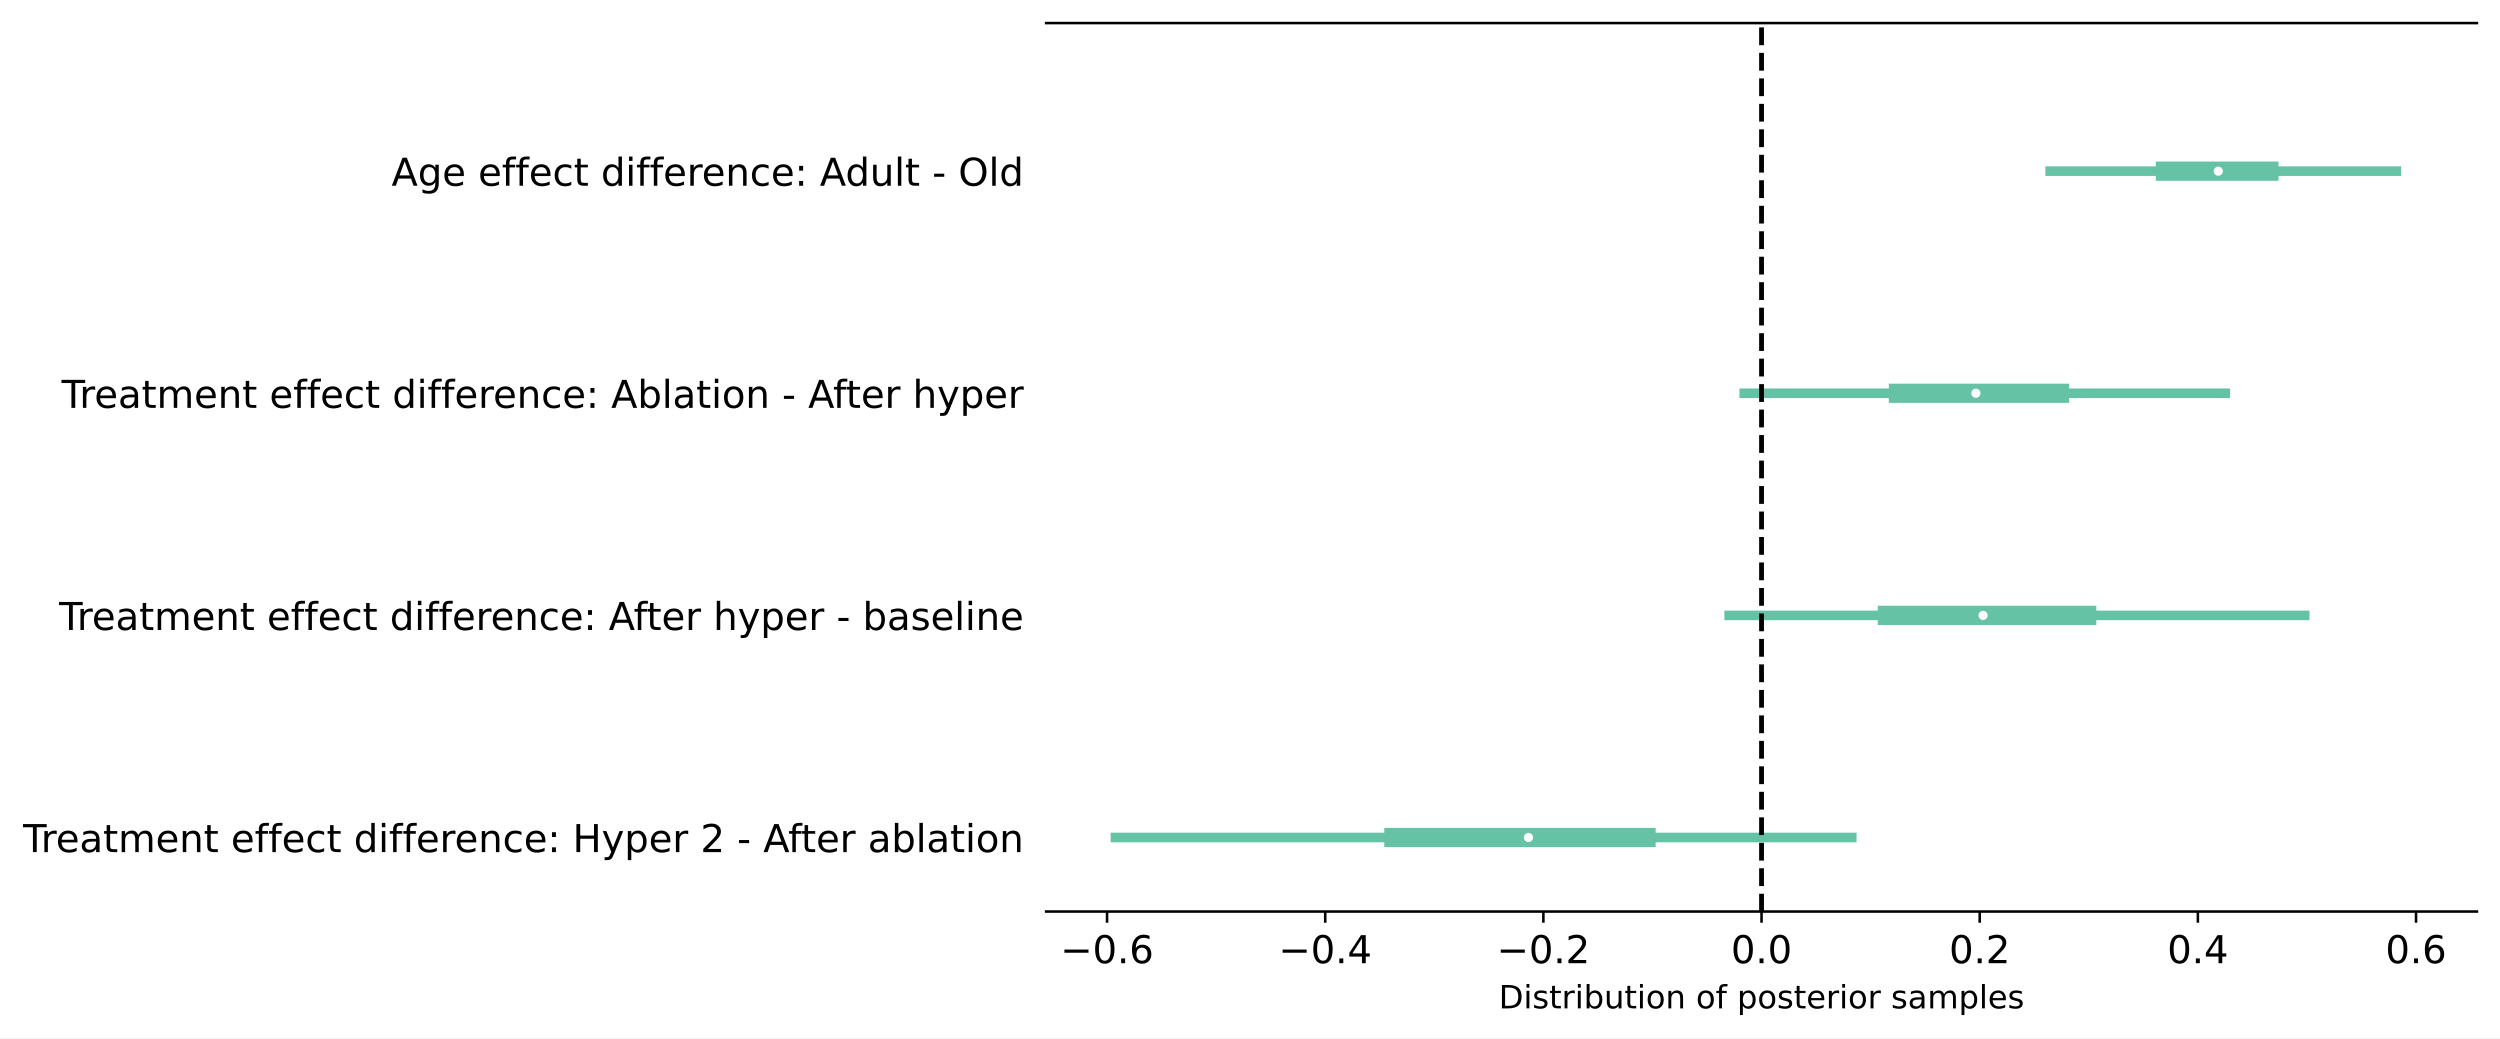
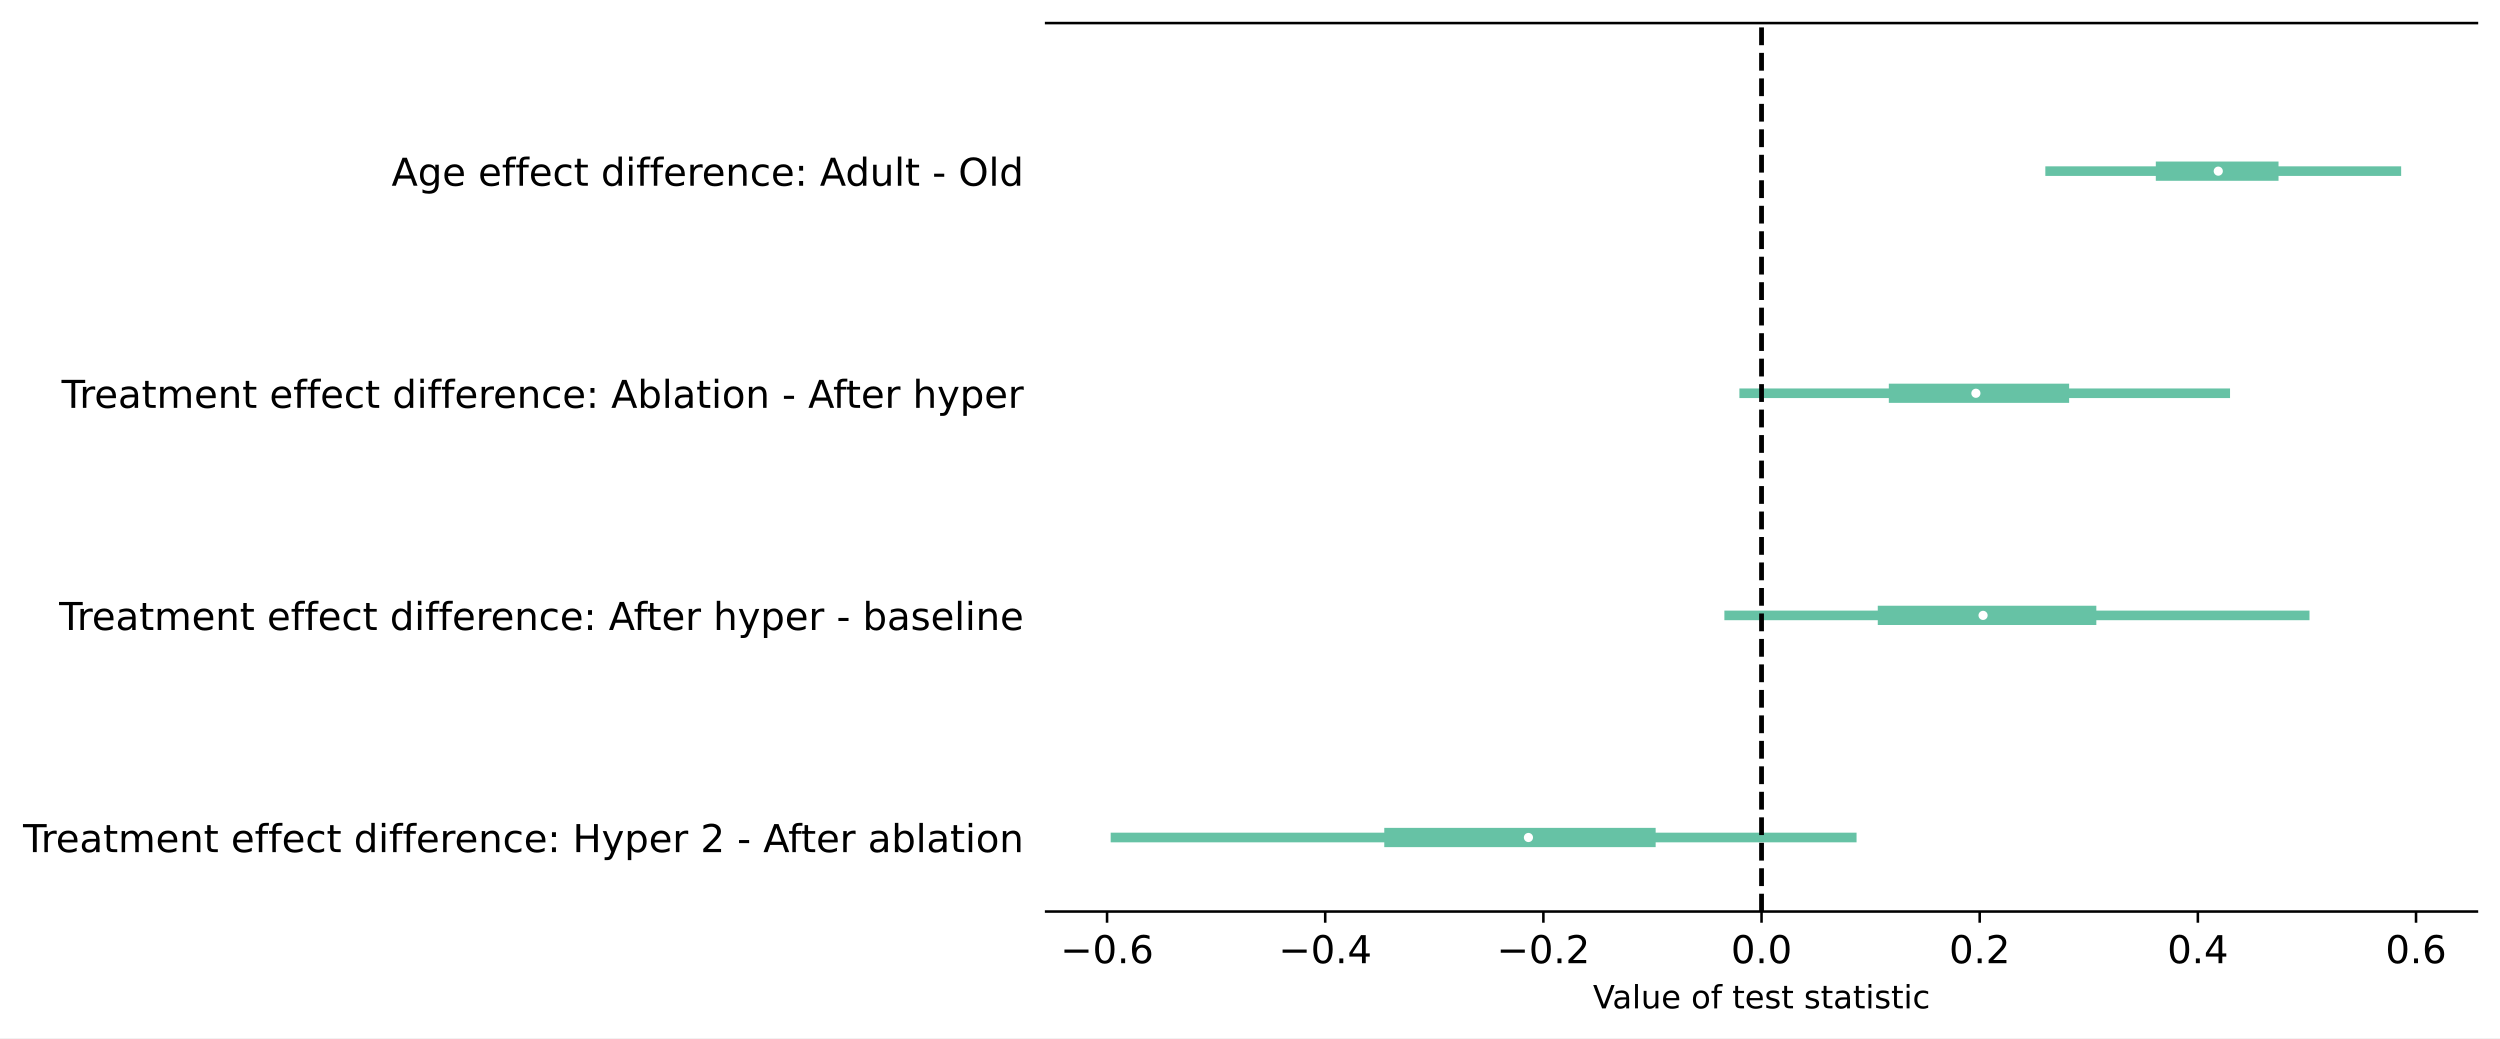
<svg xmlns="http://www.w3.org/2000/svg" xmlns:xlink="http://www.w3.org/1999/xlink" width="780.003pt" height="323.892pt" viewBox="0 0 780.003 323.892" version="1.1">
  <defs>
    <style type="text/css">*{stroke-linejoin: round; stroke-linecap: butt}</style>
  </defs>
  <g id="figure_1">
    <g id="patch_1">
      <path d="M 0 323.892  L 780.003 323.892  L 780.003 0  L 0 0  z " style="fill: #ffffff" />
    </g>
    <g id="axes_1">
      <g id="patch_2">
        <path d="M 326.402 284.4  L 772.803 284.4  L 772.803 7.2  L 326.402 7.2  z " style="fill: #ffffff" />
      </g>
      <g id="matplotlib.axis_1">
        <g id="xtick_1">
          <g id="line2d_1">
            <defs>
-               <path id="m9d362650ae" d="M 0 0  L 0 3.5  " style="stroke: #000000; stroke-width: 0.8" />
+               <path id="m3aaa04920e" d="M 0 0  L 0 3.5  " style="stroke: #000000; stroke-width: 0.8" />
            </defs>
            <g>
-               <use xlink:href="#m9d362650ae" x="345.402" y="284.4" style="stroke: #000000; stroke-width: 0.8" />
+               <use xlink:href="#m3aaa04920e" x="345.402" y="284.4" style="stroke: #000000; stroke-width: 0.8" />
            </g>
          </g>
          <g id="text_1">
            <g transform="translate(330.8319 300.5181) scale(0.12 -0.12)">
              <defs>
                <path id="DejaVuSans-2212" d="M 678 2272  L 4684 2272  L 4684 1741  L 678 1741  L 678 2272  z " transform="scale(0.015625)" />
                <path id="DejaVuSans-30" d="M 2034 4250  Q 1547 4250 1301 3770  Q 1056 3291 1056 2328  Q 1056 1369 1301 889  Q 1547 409 2034 409  Q 2525 409 2770 889  Q 3016 1369 3016 2328  Q 3016 3291 2770 3770  Q 2525 4250 2034 4250  z M 2034 4750  Q 2819 4750 3233 4129  Q 3647 3509 3647 2328  Q 3647 1150 3233 529  Q 2819 -91 2034 -91  Q 1250 -91 836 529  Q 422 1150 422 2328  Q 422 3509 836 4129  Q 1250 4750 2034 4750  z " transform="scale(0.015625)" />
                <path id="DejaVuSans-2e" d="M 684 794  L 1344 794  L 1344 0  L 684 0  L 684 794  z " transform="scale(0.015625)" />
                <path id="DejaVuSans-36" d="M 2113 2584  Q 1688 2584 1439 2293  Q 1191 2003 1191 1497  Q 1191 994 1439 701  Q 1688 409 2113 409  Q 2538 409 2786 701  Q 3034 994 3034 1497  Q 3034 2003 2786 2293  Q 2538 2584 2113 2584  z M 3366 4563  L 3366 3988  Q 3128 4100 2886 4159  Q 2644 4219 2406 4219  Q 1781 4219 1451 3797  Q 1122 3375 1075 2522  Q 1259 2794 1537 2939  Q 1816 3084 2150 3084  Q 2853 3084 3261 2657  Q 3669 2231 3669 1497  Q 3669 778 3244 343  Q 2819 -91 2113 -91  Q 1303 -91 875 529  Q 447 1150 447 2328  Q 447 3434 972 4092  Q 1497 4750 2381 4750  Q 2619 4750 2861 4703  Q 3103 4656 3366 4563  z " transform="scale(0.015625)" />
              </defs>
              <use xlink:href="#DejaVuSans-2212" />
              <use xlink:href="#DejaVuSans-30" x="83.789" />
              <use xlink:href="#DejaVuSans-2e" x="147.412" />
              <use xlink:href="#DejaVuSans-36" x="179.199" />
            </g>
          </g>
        </g>
        <g id="xtick_2">
          <g id="line2d_2">
            <g>
-               <use xlink:href="#m9d362650ae" x="413.469" y="284.4" style="stroke: #000000; stroke-width: 0.8" />
+               <use xlink:href="#m3aaa04920e" x="413.469" y="284.4" style="stroke: #000000; stroke-width: 0.8" />
            </g>
          </g>
          <g id="text_2">
            <g transform="translate(398.8989 300.5181) scale(0.12 -0.12)">
              <defs>
                <path id="DejaVuSans-34" d="M 2419 4116  L 825 1625  L 2419 1625  L 2419 4116  z M 2253 4666  L 3047 4666  L 3047 1625  L 3713 1625  L 3713 1100  L 3047 1100  L 3047 0  L 2419 0  L 2419 1100  L 313 1100  L 313 1709  L 2253 4666  z " transform="scale(0.015625)" />
              </defs>
              <use xlink:href="#DejaVuSans-2212" />
              <use xlink:href="#DejaVuSans-30" x="83.789" />
              <use xlink:href="#DejaVuSans-2e" x="147.412" />
              <use xlink:href="#DejaVuSans-34" x="179.199" />
            </g>
          </g>
        </g>
        <g id="xtick_3">
          <g id="line2d_3">
            <g>
-               <use xlink:href="#m9d362650ae" x="481.536" y="284.4" style="stroke: #000000; stroke-width: 0.8" />
+               <use xlink:href="#m3aaa04920e" x="481.536" y="284.4" style="stroke: #000000; stroke-width: 0.8" />
            </g>
          </g>
          <g id="text_3">
            <g transform="translate(466.9659 300.5181) scale(0.12 -0.12)">
              <defs>
                <path id="DejaVuSans-32" d="M 1228 531  L 3431 531  L 3431 0  L 469 0  L 469 531  Q 828 903 1448 1529  Q 2069 2156 2228 2338  Q 2531 2678 2651 2914  Q 2772 3150 2772 3378  Q 2772 3750 2511 3984  Q 2250 4219 1831 4219  Q 1534 4219 1204 4116  Q 875 4013 500 3803  L 500 4441  Q 881 4594 1212 4672  Q 1544 4750 1819 4750  Q 2544 4750 2975 4387  Q 3406 4025 3406 3419  Q 3406 3131 3298 2873  Q 3191 2616 2906 2266  Q 2828 2175 2409 1742  Q 1991 1309 1228 531  z " transform="scale(0.015625)" />
              </defs>
              <use xlink:href="#DejaVuSans-2212" />
              <use xlink:href="#DejaVuSans-30" x="83.789" />
              <use xlink:href="#DejaVuSans-2e" x="147.412" />
              <use xlink:href="#DejaVuSans-32" x="179.199" />
            </g>
          </g>
        </g>
        <g id="xtick_4">
          <g id="line2d_4">
            <g>
-               <use xlink:href="#m9d362650ae" x="549.602" y="284.4" style="stroke: #000000; stroke-width: 0.8" />
+               <use xlink:href="#m3aaa04920e" x="549.602" y="284.4" style="stroke: #000000; stroke-width: 0.8" />
            </g>
          </g>
          <g id="text_4">
            <g transform="translate(540.0606 300.5181) scale(0.12 -0.12)">
              <use xlink:href="#DejaVuSans-30" />
              <use xlink:href="#DejaVuSans-2e" x="63.623" />
              <use xlink:href="#DejaVuSans-30" x="95.41" />
            </g>
          </g>
        </g>
        <g id="xtick_5">
          <g id="line2d_5">
            <g>
-               <use xlink:href="#m9d362650ae" x="617.669" y="284.4" style="stroke: #000000; stroke-width: 0.8" />
+               <use xlink:href="#m3aaa04920e" x="617.669" y="284.4" style="stroke: #000000; stroke-width: 0.8" />
            </g>
          </g>
          <g id="text_5">
            <g transform="translate(608.1276 300.5181) scale(0.12 -0.12)">
              <use xlink:href="#DejaVuSans-30" />
              <use xlink:href="#DejaVuSans-2e" x="63.623" />
              <use xlink:href="#DejaVuSans-32" x="95.41" />
            </g>
          </g>
        </g>
        <g id="xtick_6">
          <g id="line2d_6">
            <g>
-               <use xlink:href="#m9d362650ae" x="685.736" y="284.4" style="stroke: #000000; stroke-width: 0.8" />
+               <use xlink:href="#m3aaa04920e" x="685.736" y="284.4" style="stroke: #000000; stroke-width: 0.8" />
            </g>
          </g>
          <g id="text_6">
            <g transform="translate(676.1945 300.5181) scale(0.12 -0.12)">
              <use xlink:href="#DejaVuSans-30" />
              <use xlink:href="#DejaVuSans-2e" x="63.623" />
              <use xlink:href="#DejaVuSans-34" x="95.41" />
            </g>
          </g>
        </g>
        <g id="xtick_7">
          <g id="line2d_7">
            <g>
-               <use xlink:href="#m9d362650ae" x="753.803" y="284.4" style="stroke: #000000; stroke-width: 0.8" />
+               <use xlink:href="#m3aaa04920e" x="753.803" y="284.4" style="stroke: #000000; stroke-width: 0.8" />
            </g>
          </g>
          <g id="text_7">
            <g transform="translate(744.2615 300.5181) scale(0.12 -0.12)">
              <use xlink:href="#DejaVuSans-30" />
              <use xlink:href="#DejaVuSans-2e" x="63.623" />
              <use xlink:href="#DejaVuSans-36" x="95.41" />
            </g>
          </g>
        </g>
        <g id="text_8">
-           <g transform="translate(467.6291 314.6122) scale(0.1 -0.1)">
+           <g transform="translate(497.0017 314.6122) scale(0.1 -0.1)">
            <defs>
-               <path id="DejaVuSans-44" d="M 1259 4147  L 1259 519  L 2022 519  Q 2988 519 3436 956  Q 3884 1394 3884 2338  Q 3884 3275 3436 3711  Q 2988 4147 2022 4147  L 1259 4147  z M 628 4666  L 1925 4666  Q 3281 4666 3915 4102  Q 4550 3538 4550 2338  Q 4550 1131 3912 565  Q 3275 0 1925 0  L 628 0  L 628 4666  z " transform="scale(0.015625)" />
+               <path id="DejaVuSans-56" d="M 1831 0  L 50 4666  L 709 4666  L 2188 738  L 3669 4666  L 4325 4666  L 2547 0  L 1831 0  z " transform="scale(0.015625)" />
+               <path id="DejaVuSans-61" d="M 2194 1759  Q 1497 1759 1228 1600  Q 959 1441 959 1056  Q 959 750 1161 570  Q 1363 391 1709 391  Q 2188 391 2477 730  Q 2766 1069 2766 1631  L 2766 1759  L 2194 1759  z M 3341 1997  L 3341 0  L 2766 0  L 2766 531  Q 2569 213 2275 61  Q 1981 -91 1556 -91  Q 1019 -91 701 211  Q 384 513 384 1019  Q 384 1609 779 1909  Q 1175 2209 1959 2209  L 2766 2209  L 2766 2266  Q 2766 2663 2505 2880  Q 2244 3097 1772 3097  Q 1472 3097 1187 3025  Q 903 2953 641 2809  L 641 3341  Q 956 3463 1253 3523  Q 1550 3584 1831 3584  Q 2591 3584 2966 3190  Q 3341 2797 3341 1997  z " transform="scale(0.015625)" />
+               <path id="DejaVuSans-6c" d="M 603 4863  L 1178 4863  L 1178 0  L 603 0  L 603 4863  z " transform="scale(0.015625)" />
+               <path id="DejaVuSans-75" d="M 544 1381  L 544 3500  L 1119 3500  L 1119 1403  Q 1119 906 1312 657  Q 1506 409 1894 409  Q 2359 409 2629 706  Q 2900 1003 2900 1516  L 2900 3500  L 3475 3500  L 3475 0  L 2900 0  L 2900 538  Q 2691 219 2414 64  Q 2138 -91 1772 -91  Q 1169 -91 856 284  Q 544 659 544 1381  z M 1991 3584  L 1991 3584  z " transform="scale(0.015625)" />
+               <path id="DejaVuSans-65" d="M 3597 1894  L 3597 1613  L 953 1613  Q 991 1019 1311 708  Q 1631 397 2203 397  Q 2534 397 2845 478  Q 3156 559 3463 722  L 3463 178  Q 3153 47 2828 -22  Q 2503 -91 2169 -91  Q 1331 -91 842 396  Q 353 884 353 1716  Q 353 2575 817 3079  Q 1281 3584 2069 3584  Q 2775 3584 3186 3129  Q 3597 2675 3597 1894  z M 3022 2063  Q 3016 2534 2758 2815  Q 2500 3097 2075 3097  Q 1594 3097 1305 2825  Q 1016 2553 972 2059  L 3022 2063  z " transform="scale(0.015625)" />
+               <path id="DejaVuSans-20" transform="scale(0.015625)" />
+               <path id="DejaVuSans-6f" d="M 1959 3097  Q 1497 3097 1228 2736  Q 959 2375 959 1747  Q 959 1119 1226 758  Q 1494 397 1959 397  Q 2419 397 2687 759  Q 2956 1122 2956 1747  Q 2956 2369 2687 2733  Q 2419 3097 1959 3097  z M 1959 3584  Q 2709 3584 3137 3096  Q 3566 2609 3566 1747  Q 3566 888 3137 398  Q 2709 -91 1959 -91  Q 1206 -91 779 398  Q 353 888 353 1747  Q 353 2609 779 3096  Q 1206 3584 1959 3584  z " transform="scale(0.015625)" />
+               <path id="DejaVuSans-66" d="M 2375 4863  L 2375 4384  L 1825 4384  Q 1516 4384 1395 4259  Q 1275 4134 1275 3809  L 1275 3500  L 2222 3500  L 2222 3053  L 1275 3053  L 1275 0  L 697 0  L 697 3053  L 147 3053  L 147 3500  L 697 3500  L 697 3744  Q 697 4328 969 4595  Q 1241 4863 1831 4863  L 2375 4863  z " transform="scale(0.015625)" />
+               <path id="DejaVuSans-74" d="M 1172 4494  L 1172 3500  L 2356 3500  L 2356 3053  L 1172 3053  L 1172 1153  Q 1172 725 1289 603  Q 1406 481 1766 481  L 2356 481  L 2356 0  L 1766 0  Q 1100 0 847 248  Q 594 497 594 1153  L 594 3053  L 172 3053  L 172 3500  L 594 3500  L 594 4494  L 1172 4494  z " transform="scale(0.015625)" />
+               <path id="DejaVuSans-73" d="M 2834 3397  L 2834 2853  Q 2591 2978 2328 3040  Q 2066 3103 1784 3103  Q 1356 3103 1142 2972  Q 928 2841 928 2578  Q 928 2378 1081 2264  Q 1234 2150 1697 2047  L 1894 2003  Q 2506 1872 2764 1633  Q 3022 1394 3022 966  Q 3022 478 2636 193  Q 2250 -91 1575 -91  Q 1294 -91 989 -36  Q 684 19 347 128  L 347 722  Q 666 556 975 473  Q 1284 391 1588 391  Q 1994 391 2212 530  Q 2431 669 2431 922  Q 2431 1156 2273 1281  Q 2116 1406 1581 1522  L 1381 1569  Q 847 1681 609 1914  Q 372 2147 372 2553  Q 372 3047 722 3315  Q 1072 3584 1716 3584  Q 2034 3584 2315 3537  Q 2597 3491 2834 3397  z " transform="scale(0.015625)" />
              <path id="DejaVuSans-69" d="M 603 3500  L 1178 3500  L 1178 0  L 603 0  L 603 3500  z M 603 4863  L 1178 4863  L 1178 4134  L 603 4134  L 603 4863  z " transform="scale(0.015625)" />
-               <path id="DejaVuSans-73" d="M 2834 3397  L 2834 2853  Q 2591 2978 2328 3040  Q 2066 3103 1784 3103  Q 1356 3103 1142 2972  Q 928 2841 928 2578  Q 928 2378 1081 2264  Q 1234 2150 1697 2047  L 1894 2003  Q 2506 1872 2764 1633  Q 3022 1394 3022 966  Q 3022 478 2636 193  Q 2250 -91 1575 -91  Q 1294 -91 989 -36  Q 684 19 347 128  L 347 722  Q 666 556 975 473  Q 1284 391 1588 391  Q 1994 391 2212 530  Q 2431 669 2431 922  Q 2431 1156 2273 1281  Q 2116 1406 1581 1522  L 1381 1569  Q 847 1681 609 1914  Q 372 2147 372 2553  Q 372 3047 722 3315  Q 1072 3584 1716 3584  Q 2034 3584 2315 3537  Q 2597 3491 2834 3397  z " transform="scale(0.015625)" />
-               <path id="DejaVuSans-74" d="M 1172 4494  L 1172 3500  L 2356 3500  L 2356 3053  L 1172 3053  L 1172 1153  Q 1172 725 1289 603  Q 1406 481 1766 481  L 2356 481  L 2356 0  L 1766 0  Q 1100 0 847 248  Q 594 497 594 1153  L 594 3053  L 172 3053  L 172 3500  L 594 3500  L 594 4494  L 1172 4494  z " transform="scale(0.015625)" />
-               <path id="DejaVuSans-72" d="M 2631 2963  Q 2534 3019 2420 3045  Q 2306 3072 2169 3072  Q 1681 3072 1420 2755  Q 1159 2438 1159 1844  L 1159 0  L 581 0  L 581 3500  L 1159 3500  L 1159 2956  Q 1341 3275 1631 3429  Q 1922 3584 2338 3584  Q 2397 3584 2469 3576  Q 2541 3569 2628 3553  L 2631 2963  z " transform="scale(0.015625)" />
-               <path id="DejaVuSans-62" d="M 3116 1747  Q 3116 2381 2855 2742  Q 2594 3103 2138 3103  Q 1681 3103 1420 2742  Q 1159 2381 1159 1747  Q 1159 1113 1420 752  Q 1681 391 2138 391  Q 2594 391 2855 752  Q 3116 1113 3116 1747  z M 1159 2969  Q 1341 3281 1617 3432  Q 1894 3584 2278 3584  Q 2916 3584 3314 3078  Q 3713 2572 3713 1747  Q 3713 922 3314 415  Q 2916 -91 2278 -91  Q 1894 -91 1617 61  Q 1341 213 1159 525  L 1159 0  L 581 0  L 581 4863  L 1159 4863  L 1159 2969  z " transform="scale(0.015625)" />
-               <path id="DejaVuSans-75" d="M 544 1381  L 544 3500  L 1119 3500  L 1119 1403  Q 1119 906 1312 657  Q 1506 409 1894 409  Q 2359 409 2629 706  Q 2900 1003 2900 1516  L 2900 3500  L 3475 3500  L 3475 0  L 2900 0  L 2900 538  Q 2691 219 2414 64  Q 2138 -91 1772 -91  Q 1169 -91 856 284  Q 544 659 544 1381  z M 1991 3584  L 1991 3584  z " transform="scale(0.015625)" />
-               <path id="DejaVuSans-6f" d="M 1959 3097  Q 1497 3097 1228 2736  Q 959 2375 959 1747  Q 959 1119 1226 758  Q 1494 397 1959 397  Q 2419 397 2687 759  Q 2956 1122 2956 1747  Q 2956 2369 2687 2733  Q 2419 3097 1959 3097  z M 1959 3584  Q 2709 3584 3137 3096  Q 3566 2609 3566 1747  Q 3566 888 3137 398  Q 2709 -91 1959 -91  Q 1206 -91 779 398  Q 353 888 353 1747  Q 353 2609 779 3096  Q 1206 3584 1959 3584  z " transform="scale(0.015625)" />
-               <path id="DejaVuSans-6e" d="M 3513 2113  L 3513 0  L 2938 0  L 2938 2094  Q 2938 2591 2744 2837  Q 2550 3084 2163 3084  Q 1697 3084 1428 2787  Q 1159 2491 1159 1978  L 1159 0  L 581 0  L 581 3500  L 1159 3500  L 1159 2956  Q 1366 3272 1645 3428  Q 1925 3584 2291 3584  Q 2894 3584 3203 3211  Q 3513 2838 3513 2113  z " transform="scale(0.015625)" />
-               <path id="DejaVuSans-20" transform="scale(0.015625)" />
-               <path id="DejaVuSans-66" d="M 2375 4863  L 2375 4384  L 1825 4384  Q 1516 4384 1395 4259  Q 1275 4134 1275 3809  L 1275 3500  L 2222 3500  L 2222 3053  L 1275 3053  L 1275 0  L 697 0  L 697 3053  L 147 3053  L 147 3500  L 697 3500  L 697 3744  Q 697 4328 969 4595  Q 1241 4863 1831 4863  L 2375 4863  z " transform="scale(0.015625)" />
-               <path id="DejaVuSans-70" d="M 1159 525  L 1159 -1331  L 581 -1331  L 581 3500  L 1159 3500  L 1159 2969  Q 1341 3281 1617 3432  Q 1894 3584 2278 3584  Q 2916 3584 3314 3078  Q 3713 2572 3713 1747  Q 3713 922 3314 415  Q 2916 -91 2278 -91  Q 1894 -91 1617 61  Q 1341 213 1159 525  z M 3116 1747  Q 3116 2381 2855 2742  Q 2594 3103 2138 3103  Q 1681 3103 1420 2742  Q 1159 2381 1159 1747  Q 1159 1113 1420 752  Q 1681 391 2138 391  Q 2594 391 2855 752  Q 3116 1113 3116 1747  z " transform="scale(0.015625)" />
-               <path id="DejaVuSans-65" d="M 3597 1894  L 3597 1613  L 953 1613  Q 991 1019 1311 708  Q 1631 397 2203 397  Q 2534 397 2845 478  Q 3156 559 3463 722  L 3463 178  Q 3153 47 2828 -22  Q 2503 -91 2169 -91  Q 1331 -91 842 396  Q 353 884 353 1716  Q 353 2575 817 3079  Q 1281 3584 2069 3584  Q 2775 3584 3186 3129  Q 3597 2675 3597 1894  z M 3022 2063  Q 3016 2534 2758 2815  Q 2500 3097 2075 3097  Q 1594 3097 1305 2825  Q 1016 2553 972 2059  L 3022 2063  z " transform="scale(0.015625)" />
-               <path id="DejaVuSans-61" d="M 2194 1759  Q 1497 1759 1228 1600  Q 959 1441 959 1056  Q 959 750 1161 570  Q 1363 391 1709 391  Q 2188 391 2477 730  Q 2766 1069 2766 1631  L 2766 1759  L 2194 1759  z M 3341 1997  L 3341 0  L 2766 0  L 2766 531  Q 2569 213 2275 61  Q 1981 -91 1556 -91  Q 1019 -91 701 211  Q 384 513 384 1019  Q 384 1609 779 1909  Q 1175 2209 1959 2209  L 2766 2209  L 2766 2266  Q 2766 2663 2505 2880  Q 2244 3097 1772 3097  Q 1472 3097 1187 3025  Q 903 2953 641 2809  L 641 3341  Q 956 3463 1253 3523  Q 1550 3584 1831 3584  Q 2591 3584 2966 3190  Q 3341 2797 3341 1997  z " transform="scale(0.015625)" />
-               <path id="DejaVuSans-6d" d="M 3328 2828  Q 3544 3216 3844 3400  Q 4144 3584 4550 3584  Q 5097 3584 5394 3201  Q 5691 2819 5691 2113  L 5691 0  L 5113 0  L 5113 2094  Q 5113 2597 4934 2840  Q 4756 3084 4391 3084  Q 3944 3084 3684 2787  Q 3425 2491 3425 1978  L 3425 0  L 2847 0  L 2847 2094  Q 2847 2600 2669 2842  Q 2491 3084 2119 3084  Q 1678 3084 1418 2786  Q 1159 2488 1159 1978  L 1159 0  L 581 0  L 581 3500  L 1159 3500  L 1159 2956  Q 1356 3278 1631 3431  Q 1906 3584 2284 3584  Q 2666 3584 2933 3390  Q 3200 3197 3328 2828  z " transform="scale(0.015625)" />
-               <path id="DejaVuSans-6c" d="M 603 4863  L 1178 4863  L 1178 0  L 603 0  L 603 4863  z " transform="scale(0.015625)" />
+               <path id="DejaVuSans-63" d="M 3122 3366  L 3122 2828  Q 2878 2963 2633 3030  Q 2388 3097 2138 3097  Q 1578 3097 1268 2742  Q 959 2388 959 1747  Q 959 1106 1268 751  Q 1578 397 2138 397  Q 2388 397 2633 464  Q 2878 531 3122 666  L 3122 134  Q 2881 22 2623 -34  Q 2366 -91 2075 -91  Q 1284 -91 818 406  Q 353 903 353 1747  Q 353 2603 823 3093  Q 1294 3584 2113 3584  Q 2378 3584 2631 3529  Q 2884 3475 3122 3366  z " transform="scale(0.015625)" />
            </defs>
-             <use xlink:href="#DejaVuSans-44" />
-             <use xlink:href="#DejaVuSans-69" x="77.002" />
-             <use xlink:href="#DejaVuSans-73" x="104.785" />
-             <use xlink:href="#DejaVuSans-74" x="156.885" />
-             <use xlink:href="#DejaVuSans-72" x="196.094" />
-             <use xlink:href="#DejaVuSans-69" x="237.207" />
-             <use xlink:href="#DejaVuSans-62" x="264.99" />
-             <use xlink:href="#DejaVuSans-75" x="328.467" />
-             <use xlink:href="#DejaVuSans-74" x="391.846" />
-             <use xlink:href="#DejaVuSans-69" x="431.055" />
-             <use xlink:href="#DejaVuSans-6f" x="458.838" />
-             <use xlink:href="#DejaVuSans-6e" x="520.02" />
-             <use xlink:href="#DejaVuSans-20" x="583.398" />
-             <use xlink:href="#DejaVuSans-6f" x="615.186" />
-             <use xlink:href="#DejaVuSans-66" x="676.367" />
-             <use xlink:href="#DejaVuSans-20" x="711.572" />
-             <use xlink:href="#DejaVuSans-70" x="743.359" />
-             <use xlink:href="#DejaVuSans-6f" x="806.836" />
-             <use xlink:href="#DejaVuSans-73" x="868.018" />
-             <use xlink:href="#DejaVuSans-74" x="920.117" />
-             <use xlink:href="#DejaVuSans-65" x="959.326" />
-             <use xlink:href="#DejaVuSans-72" x="1020.85" />
-             <use xlink:href="#DejaVuSans-69" x="1061.963" />
-             <use xlink:href="#DejaVuSans-6f" x="1089.746" />
-             <use xlink:href="#DejaVuSans-72" x="1150.928" />
-             <use xlink:href="#DejaVuSans-20" x="1192.041" />
-             <use xlink:href="#DejaVuSans-73" x="1223.828" />
-             <use xlink:href="#DejaVuSans-61" x="1275.928" />
-             <use xlink:href="#DejaVuSans-6d" x="1337.207" />
-             <use xlink:href="#DejaVuSans-70" x="1434.619" />
-             <use xlink:href="#DejaVuSans-6c" x="1498.096" />
-             <use xlink:href="#DejaVuSans-65" x="1525.879" />
-             <use xlink:href="#DejaVuSans-73" x="1587.402" />
+             <use xlink:href="#DejaVuSans-56" />
+             <use xlink:href="#DejaVuSans-61" x="60.658" />
+             <use xlink:href="#DejaVuSans-6c" x="121.938" />
+             <use xlink:href="#DejaVuSans-75" x="149.721" />
+             <use xlink:href="#DejaVuSans-65" x="213.1" />
+             <use xlink:href="#DejaVuSans-20" x="274.623" />
+             <use xlink:href="#DejaVuSans-6f" x="306.41" />
+             <use xlink:href="#DejaVuSans-66" x="367.592" />
+             <use xlink:href="#DejaVuSans-20" x="402.797" />
+             <use xlink:href="#DejaVuSans-74" x="434.584" />
+             <use xlink:href="#DejaVuSans-65" x="473.793" />
+             <use xlink:href="#DejaVuSans-73" x="535.316" />
+             <use xlink:href="#DejaVuSans-74" x="587.416" />
+             <use xlink:href="#DejaVuSans-20" x="626.625" />
+             <use xlink:href="#DejaVuSans-73" x="658.412" />
+             <use xlink:href="#DejaVuSans-74" x="710.512" />
+             <use xlink:href="#DejaVuSans-61" x="749.721" />
+             <use xlink:href="#DejaVuSans-74" x="811" />
+             <use xlink:href="#DejaVuSans-69" x="850.209" />
+             <use xlink:href="#DejaVuSans-73" x="877.992" />
+             <use xlink:href="#DejaVuSans-74" x="930.092" />
+             <use xlink:href="#DejaVuSans-69" x="969.301" />
+             <use xlink:href="#DejaVuSans-63" x="997.084" />
          </g>
        </g>
      </g>
      <g id="matplotlib.axis_2">
        <g id="ytick_1">
          <g id="text_9">
            <g transform="translate(7.2 265.8591) scale(0.12 -0.12)">
              <defs>
                <path id="DejaVuSans-54" d="M -19 4666  L 3928 4666  L 3928 4134  L 2272 4134  L 2272 0  L 1638 0  L 1638 4134  L -19 4134  L -19 4666  z " transform="scale(0.015625)" />
-                 <path id="DejaVuSans-63" d="M 3122 3366  L 3122 2828  Q 2878 2963 2633 3030  Q 2388 3097 2138 3097  Q 1578 3097 1268 2742  Q 959 2388 959 1747  Q 959 1106 1268 751  Q 1578 397 2138 397  Q 2388 397 2633 464  Q 2878 531 3122 666  L 3122 134  Q 2881 22 2623 -34  Q 2366 -91 2075 -91  Q 1284 -91 818 406  Q 353 903 353 1747  Q 353 2603 823 3093  Q 1294 3584 2113 3584  Q 2378 3584 2631 3529  Q 2884 3475 3122 3366  z " transform="scale(0.015625)" />
+                 <path id="DejaVuSans-72" d="M 2631 2963  Q 2534 3019 2420 3045  Q 2306 3072 2169 3072  Q 1681 3072 1420 2755  Q 1159 2438 1159 1844  L 1159 0  L 581 0  L 581 3500  L 1159 3500  L 1159 2956  Q 1341 3275 1631 3429  Q 1922 3584 2338 3584  Q 2397 3584 2469 3576  Q 2541 3569 2628 3553  L 2631 2963  z " transform="scale(0.015625)" />
+                 <path id="DejaVuSans-6d" d="M 3328 2828  Q 3544 3216 3844 3400  Q 4144 3584 4550 3584  Q 5097 3584 5394 3201  Q 5691 2819 5691 2113  L 5691 0  L 5113 0  L 5113 2094  Q 5113 2597 4934 2840  Q 4756 3084 4391 3084  Q 3944 3084 3684 2787  Q 3425 2491 3425 1978  L 3425 0  L 2847 0  L 2847 2094  Q 2847 2600 2669 2842  Q 2491 3084 2119 3084  Q 1678 3084 1418 2786  Q 1159 2488 1159 1978  L 1159 0  L 581 0  L 581 3500  L 1159 3500  L 1159 2956  Q 1356 3278 1631 3431  Q 1906 3584 2284 3584  Q 2666 3584 2933 3390  Q 3200 3197 3328 2828  z " transform="scale(0.015625)" />
+                 <path id="DejaVuSans-6e" d="M 3513 2113  L 3513 0  L 2938 0  L 2938 2094  Q 2938 2591 2744 2837  Q 2550 3084 2163 3084  Q 1697 3084 1428 2787  Q 1159 2491 1159 1978  L 1159 0  L 581 0  L 581 3500  L 1159 3500  L 1159 2956  Q 1366 3272 1645 3428  Q 1925 3584 2291 3584  Q 2894 3584 3203 3211  Q 3513 2838 3513 2113  z " transform="scale(0.015625)" />
                <path id="DejaVuSans-64" d="M 2906 2969  L 2906 4863  L 3481 4863  L 3481 0  L 2906 0  L 2906 525  Q 2725 213 2448 61  Q 2172 -91 1784 -91  Q 1150 -91 751 415  Q 353 922 353 1747  Q 353 2572 751 3078  Q 1150 3584 1784 3584  Q 2172 3584 2448 3432  Q 2725 3281 2906 2969  z M 947 1747  Q 947 1113 1208 752  Q 1469 391 1925 391  Q 2381 391 2643 752  Q 2906 1113 2906 1747  Q 2906 2381 2643 2742  Q 2381 3103 1925 3103  Q 1469 3103 1208 2742  Q 947 2381 947 1747  z " transform="scale(0.015625)" />
                <path id="DejaVuSans-3a" d="M 750 794  L 1409 794  L 1409 0  L 750 0  L 750 794  z M 750 3309  L 1409 3309  L 1409 2516  L 750 2516  L 750 3309  z " transform="scale(0.015625)" />
                <path id="DejaVuSans-48" d="M 628 4666  L 1259 4666  L 1259 2753  L 3553 2753  L 3553 4666  L 4184 4666  L 4184 0  L 3553 0  L 3553 2222  L 1259 2222  L 1259 0  L 628 0  L 628 4666  z " transform="scale(0.015625)" />
                <path id="DejaVuSans-79" d="M 2059 -325  Q 1816 -950 1584 -1140  Q 1353 -1331 966 -1331  L 506 -1331  L 506 -850  L 844 -850  Q 1081 -850 1212 -737  Q 1344 -625 1503 -206  L 1606 56  L 191 3500  L 800 3500  L 1894 763  L 2988 3500  L 3597 3500  L 2059 -325  z " transform="scale(0.015625)" />
+                 <path id="DejaVuSans-70" d="M 1159 525  L 1159 -1331  L 581 -1331  L 581 3500  L 1159 3500  L 1159 2969  Q 1341 3281 1617 3432  Q 1894 3584 2278 3584  Q 2916 3584 3314 3078  Q 3713 2572 3713 1747  Q 3713 922 3314 415  Q 2916 -91 2278 -91  Q 1894 -91 1617 61  Q 1341 213 1159 525  z M 3116 1747  Q 3116 2381 2855 2742  Q 2594 3103 2138 3103  Q 1681 3103 1420 2742  Q 1159 2381 1159 1747  Q 1159 1113 1420 752  Q 1681 391 2138 391  Q 2594 391 2855 752  Q 3116 1113 3116 1747  z " transform="scale(0.015625)" />
                <path id="DejaVuSans-2d" d="M 313 2009  L 1997 2009  L 1997 1497  L 313 1497  L 313 2009  z " transform="scale(0.015625)" />
                <path id="DejaVuSans-41" d="M 2188 4044  L 1331 1722  L 3047 1722  L 2188 4044  z M 1831 4666  L 2547 4666  L 4325 0  L 3669 0  L 3244 1197  L 1141 1197  L 716 0  L 50 0  L 1831 4666  z " transform="scale(0.015625)" />
+                 <path id="DejaVuSans-62" d="M 3116 1747  Q 3116 2381 2855 2742  Q 2594 3103 2138 3103  Q 1681 3103 1420 2742  Q 1159 2381 1159 1747  Q 1159 1113 1420 752  Q 1681 391 2138 391  Q 2594 391 2855 752  Q 3116 1113 3116 1747  z M 1159 2969  Q 1341 3281 1617 3432  Q 1894 3584 2278 3584  Q 2916 3584 3314 3078  Q 3713 2572 3713 1747  Q 3713 922 3314 415  Q 2916 -91 2278 -91  Q 1894 -91 1617 61  Q 1341 213 1159 525  L 1159 0  L 581 0  L 581 4863  L 1159 4863  L 1159 2969  z " transform="scale(0.015625)" />
              </defs>
              <use xlink:href="#DejaVuSans-54" />
              <use xlink:href="#DejaVuSans-72" x="46.334" />
              <use xlink:href="#DejaVuSans-65" x="85.197" />
              <use xlink:href="#DejaVuSans-61" x="146.721" />
              <use xlink:href="#DejaVuSans-74" x="208" />
              <use xlink:href="#DejaVuSans-6d" x="247.209" />
              <use xlink:href="#DejaVuSans-65" x="344.621" />
              <use xlink:href="#DejaVuSans-6e" x="406.145" />
              <use xlink:href="#DejaVuSans-74" x="469.523" />
              <use xlink:href="#DejaVuSans-20" x="508.732" />
              <use xlink:href="#DejaVuSans-65" x="540.52" />
              <use xlink:href="#DejaVuSans-66" x="602.043" />
              <use xlink:href="#DejaVuSans-66" x="637.248" />
              <use xlink:href="#DejaVuSans-65" x="672.453" />
              <use xlink:href="#DejaVuSans-63" x="733.977" />
              <use xlink:href="#DejaVuSans-74" x="788.957" />
              <use xlink:href="#DejaVuSans-20" x="828.166" />
              <use xlink:href="#DejaVuSans-64" x="859.953" />
              <use xlink:href="#DejaVuSans-69" x="923.43" />
              <use xlink:href="#DejaVuSans-66" x="951.213" />
              <use xlink:href="#DejaVuSans-66" x="986.418" />
              <use xlink:href="#DejaVuSans-65" x="1021.623" />
              <use xlink:href="#DejaVuSans-72" x="1083.146" />
              <use xlink:href="#DejaVuSans-65" x="1122.01" />
              <use xlink:href="#DejaVuSans-6e" x="1183.533" />
              <use xlink:href="#DejaVuSans-63" x="1246.912" />
              <use xlink:href="#DejaVuSans-65" x="1301.893" />
              <use xlink:href="#DejaVuSans-3a" x="1363.416" />
              <use xlink:href="#DejaVuSans-20" x="1397.107" />
              <use xlink:href="#DejaVuSans-48" x="1428.895" />
              <use xlink:href="#DejaVuSans-79" x="1504.09" />
              <use xlink:href="#DejaVuSans-70" x="1563.27" />
              <use xlink:href="#DejaVuSans-65" x="1626.746" />
              <use xlink:href="#DejaVuSans-72" x="1688.27" />
              <use xlink:href="#DejaVuSans-20" x="1729.383" />
              <use xlink:href="#DejaVuSans-32" x="1761.17" />
              <use xlink:href="#DejaVuSans-20" x="1824.793" />
              <use xlink:href="#DejaVuSans-2d" x="1856.58" />
              <use xlink:href="#DejaVuSans-20" x="1892.664" />
              <use xlink:href="#DejaVuSans-41" x="1924.451" />
              <use xlink:href="#DejaVuSans-66" x="1989.234" />
              <use xlink:href="#DejaVuSans-74" x="2022.689" />
              <use xlink:href="#DejaVuSans-65" x="2061.898" />
              <use xlink:href="#DejaVuSans-72" x="2123.422" />
              <use xlink:href="#DejaVuSans-20" x="2164.535" />
              <use xlink:href="#DejaVuSans-61" x="2196.322" />
              <use xlink:href="#DejaVuSans-62" x="2257.602" />
              <use xlink:href="#DejaVuSans-6c" x="2321.078" />
              <use xlink:href="#DejaVuSans-61" x="2348.861" />
              <use xlink:href="#DejaVuSans-74" x="2410.141" />
              <use xlink:href="#DejaVuSans-69" x="2449.35" />
              <use xlink:href="#DejaVuSans-6f" x="2477.133" />
              <use xlink:href="#DejaVuSans-6e" x="2538.314" />
            </g>
          </g>
        </g>
        <g id="ytick_2">
          <g id="text_10">
            <g transform="translate(18.45 196.5591) scale(0.12 -0.12)">
              <defs>
                <path id="DejaVuSans-68" d="M 3513 2113  L 3513 0  L 2938 0  L 2938 2094  Q 2938 2591 2744 2837  Q 2550 3084 2163 3084  Q 1697 3084 1428 2787  Q 1159 2491 1159 1978  L 1159 0  L 581 0  L 581 4863  L 1159 4863  L 1159 2956  Q 1366 3272 1645 3428  Q 1925 3584 2291 3584  Q 2894 3584 3203 3211  Q 3513 2838 3513 2113  z " transform="scale(0.015625)" />
              </defs>
              <use xlink:href="#DejaVuSans-54" />
              <use xlink:href="#DejaVuSans-72" x="46.334" />
              <use xlink:href="#DejaVuSans-65" x="85.197" />
              <use xlink:href="#DejaVuSans-61" x="146.721" />
              <use xlink:href="#DejaVuSans-74" x="208" />
              <use xlink:href="#DejaVuSans-6d" x="247.209" />
              <use xlink:href="#DejaVuSans-65" x="344.621" />
              <use xlink:href="#DejaVuSans-6e" x="406.145" />
              <use xlink:href="#DejaVuSans-74" x="469.523" />
              <use xlink:href="#DejaVuSans-20" x="508.732" />
              <use xlink:href="#DejaVuSans-65" x="540.52" />
              <use xlink:href="#DejaVuSans-66" x="602.043" />
              <use xlink:href="#DejaVuSans-66" x="637.248" />
              <use xlink:href="#DejaVuSans-65" x="672.453" />
              <use xlink:href="#DejaVuSans-63" x="733.977" />
              <use xlink:href="#DejaVuSans-74" x="788.957" />
              <use xlink:href="#DejaVuSans-20" x="828.166" />
              <use xlink:href="#DejaVuSans-64" x="859.953" />
              <use xlink:href="#DejaVuSans-69" x="923.43" />
              <use xlink:href="#DejaVuSans-66" x="951.213" />
              <use xlink:href="#DejaVuSans-66" x="986.418" />
              <use xlink:href="#DejaVuSans-65" x="1021.623" />
              <use xlink:href="#DejaVuSans-72" x="1083.146" />
              <use xlink:href="#DejaVuSans-65" x="1122.01" />
              <use xlink:href="#DejaVuSans-6e" x="1183.533" />
              <use xlink:href="#DejaVuSans-63" x="1246.912" />
              <use xlink:href="#DejaVuSans-65" x="1301.893" />
              <use xlink:href="#DejaVuSans-3a" x="1363.416" />
              <use xlink:href="#DejaVuSans-20" x="1397.107" />
              <use xlink:href="#DejaVuSans-41" x="1428.895" />
              <use xlink:href="#DejaVuSans-66" x="1493.678" />
              <use xlink:href="#DejaVuSans-74" x="1527.133" />
              <use xlink:href="#DejaVuSans-65" x="1566.342" />
              <use xlink:href="#DejaVuSans-72" x="1627.865" />
              <use xlink:href="#DejaVuSans-20" x="1668.979" />
              <use xlink:href="#DejaVuSans-68" x="1700.766" />
              <use xlink:href="#DejaVuSans-79" x="1764.145" />
              <use xlink:href="#DejaVuSans-70" x="1823.324" />
              <use xlink:href="#DejaVuSans-65" x="1886.801" />
              <use xlink:href="#DejaVuSans-72" x="1948.324" />
              <use xlink:href="#DejaVuSans-20" x="1989.438" />
              <use xlink:href="#DejaVuSans-2d" x="2021.225" />
              <use xlink:href="#DejaVuSans-20" x="2057.309" />
              <use xlink:href="#DejaVuSans-62" x="2089.096" />
              <use xlink:href="#DejaVuSans-61" x="2152.572" />
              <use xlink:href="#DejaVuSans-73" x="2213.852" />
              <use xlink:href="#DejaVuSans-65" x="2265.951" />
              <use xlink:href="#DejaVuSans-6c" x="2327.475" />
              <use xlink:href="#DejaVuSans-69" x="2355.258" />
              <use xlink:href="#DejaVuSans-6e" x="2383.041" />
              <use xlink:href="#DejaVuSans-65" x="2446.42" />
            </g>
          </g>
        </g>
        <g id="ytick_3">
          <g id="text_11">
            <g transform="translate(19.21313 127.2591) scale(0.12 -0.12)">
              <use xlink:href="#DejaVuSans-54" />
              <use xlink:href="#DejaVuSans-72" x="46.334" />
              <use xlink:href="#DejaVuSans-65" x="85.197" />
              <use xlink:href="#DejaVuSans-61" x="146.721" />
              <use xlink:href="#DejaVuSans-74" x="208" />
              <use xlink:href="#DejaVuSans-6d" x="247.209" />
              <use xlink:href="#DejaVuSans-65" x="344.621" />
              <use xlink:href="#DejaVuSans-6e" x="406.145" />
              <use xlink:href="#DejaVuSans-74" x="469.523" />
              <use xlink:href="#DejaVuSans-20" x="508.732" />
              <use xlink:href="#DejaVuSans-65" x="540.52" />
              <use xlink:href="#DejaVuSans-66" x="602.043" />
              <use xlink:href="#DejaVuSans-66" x="637.248" />
              <use xlink:href="#DejaVuSans-65" x="672.453" />
              <use xlink:href="#DejaVuSans-63" x="733.977" />
              <use xlink:href="#DejaVuSans-74" x="788.957" />
              <use xlink:href="#DejaVuSans-20" x="828.166" />
              <use xlink:href="#DejaVuSans-64" x="859.953" />
              <use xlink:href="#DejaVuSans-69" x="923.43" />
              <use xlink:href="#DejaVuSans-66" x="951.213" />
              <use xlink:href="#DejaVuSans-66" x="986.418" />
              <use xlink:href="#DejaVuSans-65" x="1021.623" />
              <use xlink:href="#DejaVuSans-72" x="1083.146" />
              <use xlink:href="#DejaVuSans-65" x="1122.01" />
              <use xlink:href="#DejaVuSans-6e" x="1183.533" />
              <use xlink:href="#DejaVuSans-63" x="1246.912" />
              <use xlink:href="#DejaVuSans-65" x="1301.893" />
              <use xlink:href="#DejaVuSans-3a" x="1363.416" />
              <use xlink:href="#DejaVuSans-20" x="1397.107" />
              <use xlink:href="#DejaVuSans-41" x="1428.895" />
              <use xlink:href="#DejaVuSans-62" x="1497.303" />
              <use xlink:href="#DejaVuSans-6c" x="1560.779" />
              <use xlink:href="#DejaVuSans-61" x="1588.562" />
              <use xlink:href="#DejaVuSans-74" x="1649.842" />
              <use xlink:href="#DejaVuSans-69" x="1689.051" />
              <use xlink:href="#DejaVuSans-6f" x="1716.834" />
              <use xlink:href="#DejaVuSans-6e" x="1778.016" />
              <use xlink:href="#DejaVuSans-20" x="1841.395" />
              <use xlink:href="#DejaVuSans-2d" x="1873.182" />
              <use xlink:href="#DejaVuSans-20" x="1909.266" />
              <use xlink:href="#DejaVuSans-41" x="1941.053" />
              <use xlink:href="#DejaVuSans-66" x="2005.836" />
              <use xlink:href="#DejaVuSans-74" x="2039.291" />
              <use xlink:href="#DejaVuSans-65" x="2078.5" />
              <use xlink:href="#DejaVuSans-72" x="2140.023" />
              <use xlink:href="#DejaVuSans-20" x="2181.137" />
              <use xlink:href="#DejaVuSans-68" x="2212.924" />
              <use xlink:href="#DejaVuSans-79" x="2276.303" />
              <use xlink:href="#DejaVuSans-70" x="2335.482" />
              <use xlink:href="#DejaVuSans-65" x="2398.959" />
              <use xlink:href="#DejaVuSans-72" x="2460.482" />
            </g>
          </g>
        </g>
        <g id="ytick_4">
          <g id="text_12">
            <g transform="translate(122.1562 57.95906) scale(0.12 -0.12)">
              <defs>
                <path id="DejaVuSans-67" d="M 2906 1791  Q 2906 2416 2648 2759  Q 2391 3103 1925 3103  Q 1463 3103 1205 2759  Q 947 2416 947 1791  Q 947 1169 1205 825  Q 1463 481 1925 481  Q 2391 481 2648 825  Q 2906 1169 2906 1791  z M 3481 434  Q 3481 -459 3084 -895  Q 2688 -1331 1869 -1331  Q 1566 -1331 1297 -1286  Q 1028 -1241 775 -1147  L 775 -588  Q 1028 -725 1275 -790  Q 1522 -856 1778 -856  Q 2344 -856 2625 -561  Q 2906 -266 2906 331  L 2906 616  Q 2728 306 2450 153  Q 2172 0 1784 0  Q 1141 0 747 490  Q 353 981 353 1791  Q 353 2603 747 3093  Q 1141 3584 1784 3584  Q 2172 3584 2450 3431  Q 2728 3278 2906 2969  L 2906 3500  L 3481 3500  L 3481 434  z " transform="scale(0.015625)" />
                <path id="DejaVuSans-4f" d="M 2522 4238  Q 1834 4238 1429 3725  Q 1025 3213 1025 2328  Q 1025 1447 1429 934  Q 1834 422 2522 422  Q 3209 422 3611 934  Q 4013 1447 4013 2328  Q 4013 3213 3611 3725  Q 3209 4238 2522 4238  z M 2522 4750  Q 3503 4750 4090 4092  Q 4678 3434 4678 2328  Q 4678 1225 4090 567  Q 3503 -91 2522 -91  Q 1538 -91 948 565  Q 359 1222 359 2328  Q 359 3434 948 4092  Q 1538 4750 2522 4750  z " transform="scale(0.015625)" />
              </defs>
              <use xlink:href="#DejaVuSans-41" />
              <use xlink:href="#DejaVuSans-67" x="68.408" />
              <use xlink:href="#DejaVuSans-65" x="131.885" />
              <use xlink:href="#DejaVuSans-20" x="193.408" />
              <use xlink:href="#DejaVuSans-65" x="225.195" />
              <use xlink:href="#DejaVuSans-66" x="286.719" />
              <use xlink:href="#DejaVuSans-66" x="321.924" />
              <use xlink:href="#DejaVuSans-65" x="357.129" />
              <use xlink:href="#DejaVuSans-63" x="418.652" />
              <use xlink:href="#DejaVuSans-74" x="473.633" />
              <use xlink:href="#DejaVuSans-20" x="512.842" />
              <use xlink:href="#DejaVuSans-64" x="544.629" />
              <use xlink:href="#DejaVuSans-69" x="608.105" />
              <use xlink:href="#DejaVuSans-66" x="635.889" />
              <use xlink:href="#DejaVuSans-66" x="671.094" />
              <use xlink:href="#DejaVuSans-65" x="706.299" />
              <use xlink:href="#DejaVuSans-72" x="767.822" />
              <use xlink:href="#DejaVuSans-65" x="806.686" />
              <use xlink:href="#DejaVuSans-6e" x="868.209" />
              <use xlink:href="#DejaVuSans-63" x="931.588" />
              <use xlink:href="#DejaVuSans-65" x="986.568" />
              <use xlink:href="#DejaVuSans-3a" x="1048.092" />
              <use xlink:href="#DejaVuSans-20" x="1081.783" />
              <use xlink:href="#DejaVuSans-41" x="1113.57" />
              <use xlink:href="#DejaVuSans-64" x="1180.229" />
              <use xlink:href="#DejaVuSans-75" x="1243.705" />
              <use xlink:href="#DejaVuSans-6c" x="1307.084" />
              <use xlink:href="#DejaVuSans-74" x="1334.867" />
              <use xlink:href="#DejaVuSans-20" x="1374.076" />
              <use xlink:href="#DejaVuSans-2d" x="1405.863" />
              <use xlink:href="#DejaVuSans-20" x="1441.947" />
              <use xlink:href="#DejaVuSans-4f" x="1473.734" />
              <use xlink:href="#DejaVuSans-6c" x="1552.445" />
              <use xlink:href="#DejaVuSans-64" x="1580.229" />
            </g>
          </g>
        </g>
      </g>
      <g id="LineCollection_1">
-         <path d="M 346.534 261.3  L 579.25 261.3  " clip-path="url(#p9f6851d64a)" style="fill: none; stroke: #66c2a5; stroke-width: 3" />
+         <path d="M 346.534 261.3  L 579.25 261.3  " clip-path="url(#p05ef86712f)" style="fill: none; stroke: #66c2a5; stroke-width: 3" />
      </g>
      <g id="LineCollection_2">
-         <path d="M 431.892 261.3  L 516.566 261.3  " clip-path="url(#p9f6851d64a)" style="fill: none; stroke: #66c2a5; stroke-width: 6" />
+         <path d="M 431.892 261.3  L 516.566 261.3  " clip-path="url(#p05ef86712f)" style="fill: none; stroke: #66c2a5; stroke-width: 6" />
      </g>
      <g id="line2d_8">
        <defs>
-           <path id="mf0414fd2c1" d="M 0 1.929  C 0.511 1.929 1.002 1.725 1.364 1.364  C 1.725 1.002 1.929 0.511 1.929 0  C 1.929 -0.511 1.725 -1.002 1.364 -1.364  C 1.002 -1.725 0.511 -1.929 0 -1.929  C -0.511 -1.929 -1.002 -1.725 -1.364 -1.364  C -1.725 -1.002 -1.929 -0.511 -1.929 0  C -1.929 0.511 -1.725 1.002 -1.364 1.364  C -1.002 1.725 -0.511 1.929 0 1.929  z " style="stroke: #66c2a5" />
+           <path id="m9c8c506a46" d="M 0 1.929  C 0.511 1.929 1.002 1.725 1.364 1.364  C 1.725 1.002 1.929 0.511 1.929 0  C 1.929 -0.511 1.725 -1.002 1.364 -1.364  C 1.002 -1.725 0.511 -1.929 0 -1.929  C -0.511 -1.929 -1.002 -1.725 -1.364 -1.364  C -1.725 -1.002 -1.929 -0.511 -1.929 0  C -1.929 0.511 -1.725 1.002 -1.364 1.364  C -1.002 1.725 -0.511 1.929 0 1.929  z " style="stroke: #66c2a5" />
        </defs>
-         <g clip-path="url(#p9f6851d64a)">
-           <use xlink:href="#mf0414fd2c1" x="476.875" y="261.3" style="fill: #ffffff; stroke: #66c2a5" />
+         <g clip-path="url(#p05ef86712f)">
+           <use xlink:href="#m9c8c506a46" x="476.875" y="261.3" style="fill: #ffffff; stroke: #66c2a5" />
        </g>
      </g>
      <g id="LineCollection_3">
-         <path d="M 538.007 192  L 720.562 192  " clip-path="url(#p9f6851d64a)" style="fill: none; stroke: #66c2a5; stroke-width: 3" />
+         <path d="M 538.007 192  L 720.562 192  " clip-path="url(#p05ef86712f)" style="fill: none; stroke: #66c2a5; stroke-width: 3" />
      </g>
      <g id="LineCollection_4">
-         <path d="M 585.868 192  L 654.057 192  " clip-path="url(#p9f6851d64a)" style="fill: none; stroke: #66c2a5; stroke-width: 6" />
+         <path d="M 585.868 192  L 654.057 192  " clip-path="url(#p05ef86712f)" style="fill: none; stroke: #66c2a5; stroke-width: 6" />
      </g>
      <g id="line2d_9">
-         <g clip-path="url(#p9f6851d64a)">
-           <use xlink:href="#mf0414fd2c1" x="618.719" y="192" style="fill: #ffffff; stroke: #66c2a5" />
+         <g clip-path="url(#p05ef86712f)">
+           <use xlink:href="#m9c8c506a46" x="618.719" y="192" style="fill: #ffffff; stroke: #66c2a5" />
        </g>
      </g>
      <g id="LineCollection_5">
-         <path d="M 542.694 122.7  L 695.775 122.7  " clip-path="url(#p9f6851d64a)" style="fill: none; stroke: #66c2a5; stroke-width: 3" />
+         <path d="M 542.694 122.7  L 695.775 122.7  " clip-path="url(#p05ef86712f)" style="fill: none; stroke: #66c2a5; stroke-width: 3" />
      </g>
      <g id="LineCollection_6">
-         <path d="M 589.315 122.7  L 645.569 122.7  " clip-path="url(#p9f6851d64a)" style="fill: none; stroke: #66c2a5; stroke-width: 6" />
+         <path d="M 589.315 122.7  L 645.569 122.7  " clip-path="url(#p05ef86712f)" style="fill: none; stroke: #66c2a5; stroke-width: 6" />
      </g>
      <g id="line2d_10">
-         <g clip-path="url(#p9f6851d64a)">
-           <use xlink:href="#mf0414fd2c1" x="616.482" y="122.7" style="fill: #ffffff; stroke: #66c2a5" />
+         <g clip-path="url(#p05ef86712f)">
+           <use xlink:href="#m9c8c506a46" x="616.482" y="122.7" style="fill: #ffffff; stroke: #66c2a5" />
        </g>
      </g>
      <g id="LineCollection_7">
-         <path d="M 638.146 53.4  L 749.162 53.4  " clip-path="url(#p9f6851d64a)" style="fill: none; stroke: #66c2a5; stroke-width: 3" />
+         <path d="M 638.146 53.4  L 749.162 53.4  " clip-path="url(#p05ef86712f)" style="fill: none; stroke: #66c2a5; stroke-width: 3" />
      </g>
      <g id="LineCollection_8">
-         <path d="M 672.615 53.4  L 710.902 53.4  " clip-path="url(#p9f6851d64a)" style="fill: none; stroke: #66c2a5; stroke-width: 6" />
+         <path d="M 672.615 53.4  L 710.902 53.4  " clip-path="url(#p05ef86712f)" style="fill: none; stroke: #66c2a5; stroke-width: 6" />
      </g>
      <g id="line2d_11">
-         <g clip-path="url(#p9f6851d64a)">
-           <use xlink:href="#mf0414fd2c1" x="692.103" y="53.4" style="fill: #ffffff; stroke: #66c2a5" />
+         <g clip-path="url(#p05ef86712f)">
+           <use xlink:href="#m9c8c506a46" x="692.103" y="53.4" style="fill: #ffffff; stroke: #66c2a5" />
        </g>
      </g>
      <g id="line2d_12">
-         <path d="M 549.602 284.4  L 549.602 7.2  " clip-path="url(#p9f6851d64a)" style="fill: none; stroke-dasharray: 5.55,2.4; stroke-dashoffset: 0; stroke: #000000; stroke-width: 1.5" />
+         <path d="M 549.602 284.4  L 549.602 7.2  " clip-path="url(#p05ef86712f)" style="fill: none; stroke-dasharray: 5.55,2.4; stroke-dashoffset: 0; stroke: #000000; stroke-width: 1.5" />
      </g>
      <g id="patch_3">
        <path d="M 326.402 284.4  L 772.803 284.4  " style="fill: none; stroke: #000000; stroke-width: 0.8; stroke-linejoin: miter; stroke-linecap: square" />
      </g>
      <g id="patch_4">
        <path d="M 326.402 7.2  L 772.803 7.2  " style="fill: none; stroke: #000000; stroke-width: 0.8; stroke-linejoin: miter; stroke-linecap: square" />
      </g>
    </g>
  </g>
  <defs>
-     <clipPath id="p9f6851d64a">
+     <clipPath id="p05ef86712f">
      <rect x="326.402" y="7.2" width="446.4" height="277.2" />
    </clipPath>
  </defs>
</svg>
